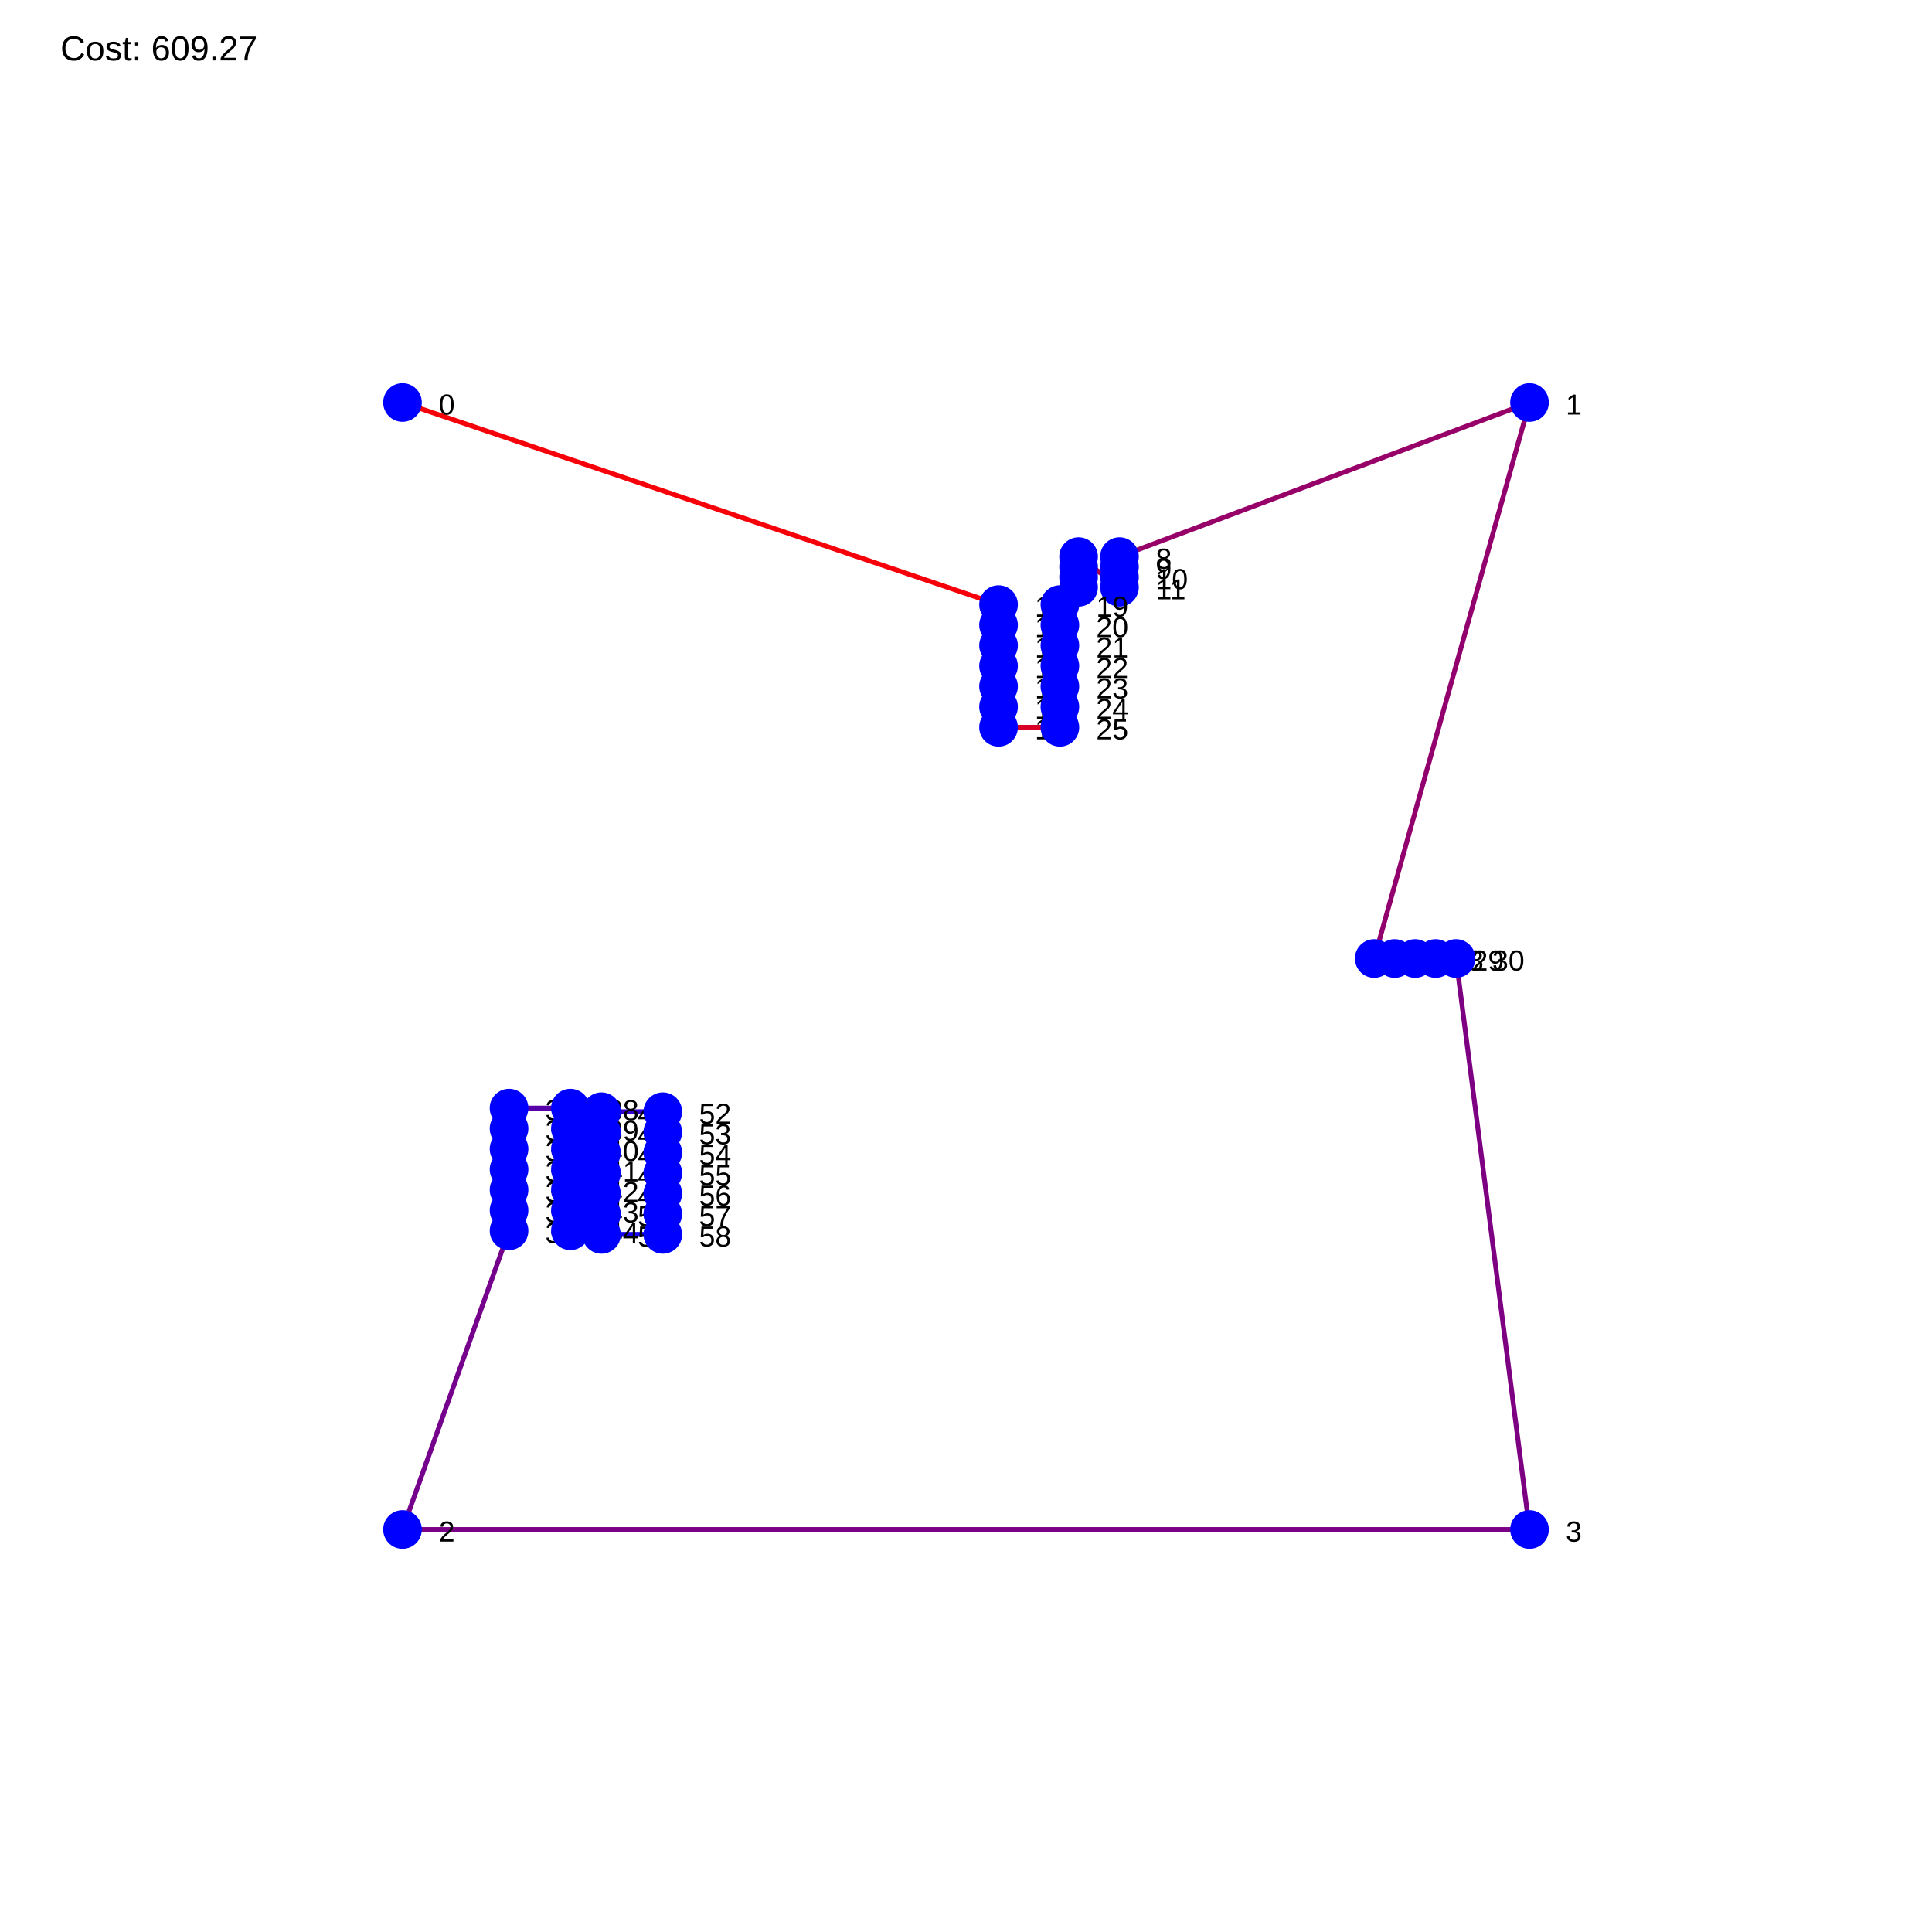
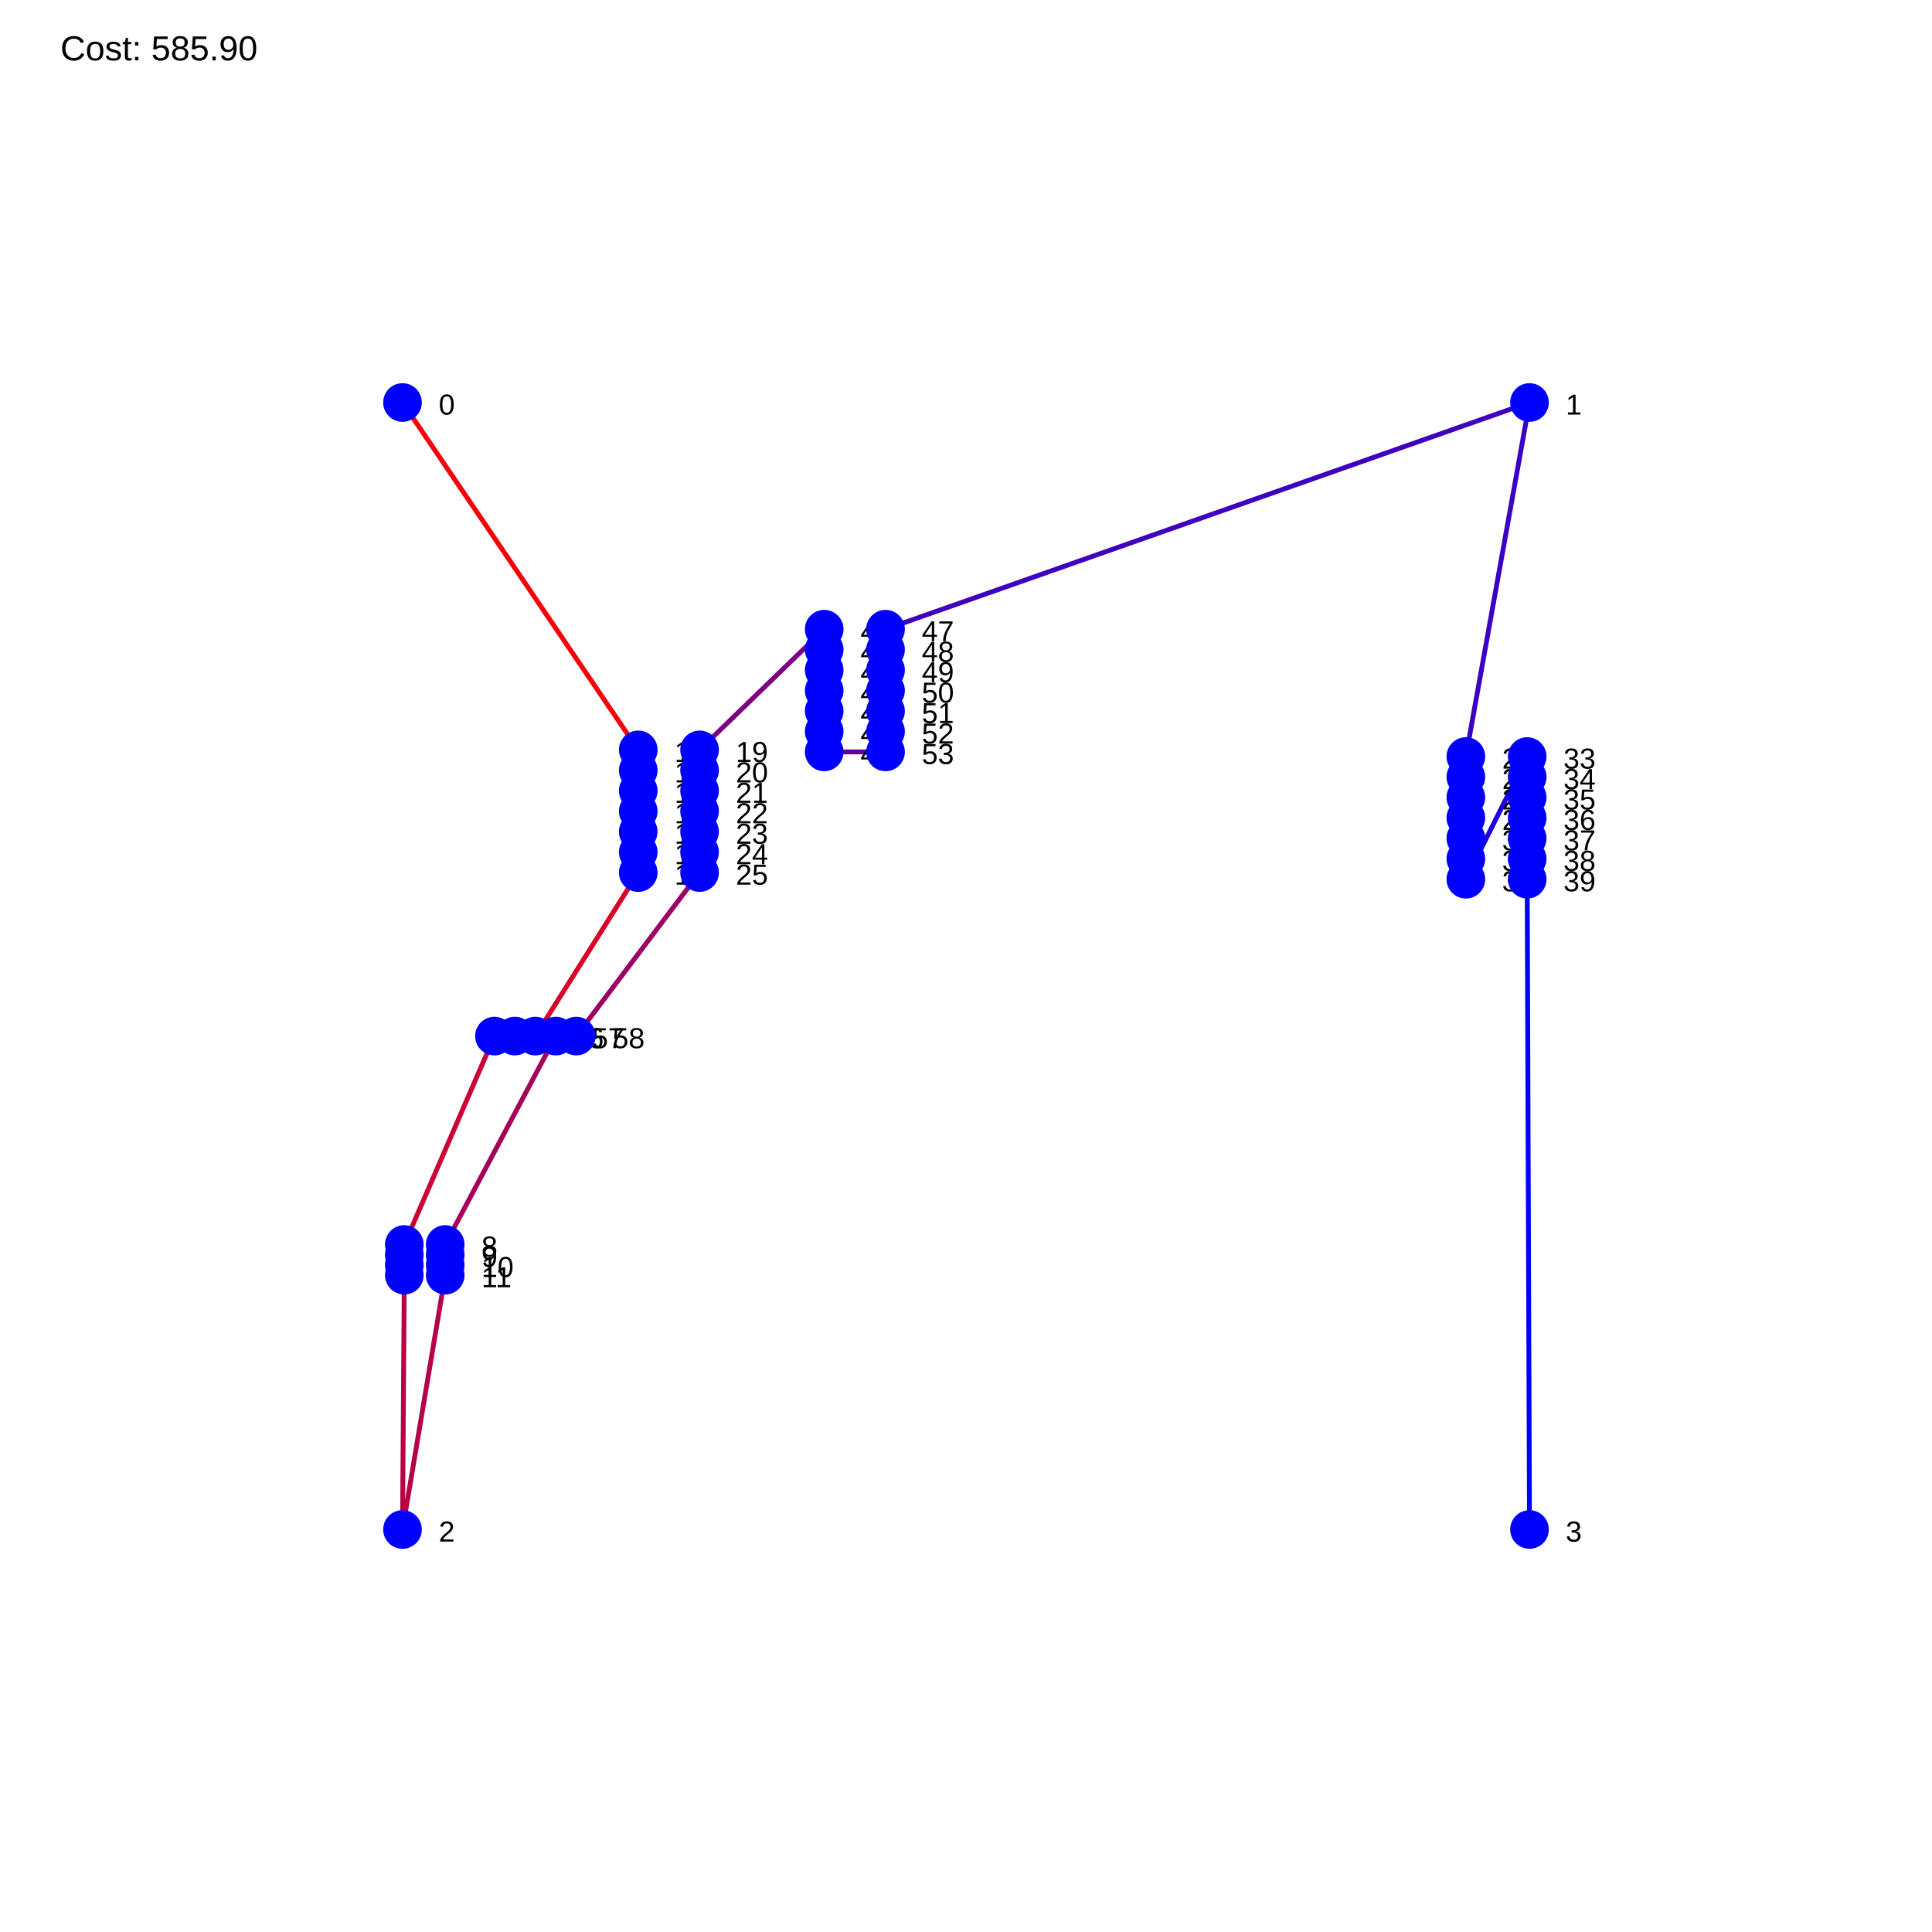
<svg xmlns="http://www.w3.org/2000/svg" width="800" height="800" viewBox="-150 -150 800 800">
  <rect x="-150" y="-150" width="800" height="800" fill="white" />
  <g>
-     <line x1="86.187" y1="342.71" x2="86.187" y2="351.176" stroke="rgb(0,0,255)" stroke-width="2" />
-     <line x1="86.187" y1="351.176" x2="86.187" y2="359.643" stroke="rgb(4,0,251)" stroke-width="2" />
-     <line x1="86.187" y1="359.643" x2="99.054" y2="344.205" stroke="rgb(8,0,247)" stroke-width="2" />
-     <line x1="99.054" y1="344.205" x2="99.054" y2="352.672" stroke="rgb(12,0,243)" stroke-width="2" />
-     <line x1="99.054" y1="352.672" x2="99.054" y2="361.138" stroke="rgb(17,0,238)" stroke-width="2" />
-     <line x1="99.054" y1="361.138" x2="124.454" y2="361.138" stroke="rgb(21,0,234)" stroke-width="2" />
-     <line x1="124.454" y1="361.138" x2="124.454" y2="352.672" stroke="rgb(25,0,230)" stroke-width="2" />
-     <line x1="124.454" y1="352.672" x2="124.454" y2="344.205" stroke="rgb(30,0,225)" stroke-width="2" />
-     <line x1="124.454" y1="344.205" x2="124.454" y2="335.738" stroke="rgb(34,0,221)" stroke-width="2" />
-     <line x1="124.454" y1="335.738" x2="124.454" y2="327.272" stroke="rgb(38,0,217)" stroke-width="2" />
-     <line x1="124.454" y1="327.272" x2="124.454" y2="318.805" stroke="rgb(43,0,212)" stroke-width="2" />
-     <line x1="124.454" y1="318.805" x2="124.454" y2="310.338" stroke="rgb(47,0,208)" stroke-width="2" />
-     <line x1="124.454" y1="310.338" x2="99.054" y2="310.338" stroke="rgb(51,0,204)" stroke-width="2" />
-     <line x1="99.054" y1="310.338" x2="99.054" y2="318.805" stroke="rgb(56,0,199)" stroke-width="2" />
-     <line x1="99.054" y1="318.805" x2="99.054" y2="327.272" stroke="rgb(60,0,195)" stroke-width="2" />
-     <line x1="99.054" y1="327.272" x2="99.054" y2="335.738" stroke="rgb(64,0,191)" stroke-width="2" />
-     <line x1="99.054" y1="335.738" x2="86.187" y2="334.243" stroke="rgb(69,0,186)" stroke-width="2" />
-     <line x1="86.187" y1="334.243" x2="86.187" y2="325.776" stroke="rgb(73,0,182)" stroke-width="2" />
-     <line x1="86.187" y1="325.776" x2="86.187" y2="317.31" stroke="rgb(77,0,178)" stroke-width="2" />
-     <line x1="86.187" y1="317.31" x2="86.187" y2="308.843" stroke="rgb(82,0,173)" stroke-width="2" />
-     <line x1="86.187" y1="308.843" x2="60.787" y2="308.843" stroke="rgb(86,0,169)" stroke-width="2" />
-     <line x1="60.787" y1="308.843" x2="60.787" y2="317.31" stroke="rgb(90,0,165)" stroke-width="2" />
-     <line x1="60.787" y1="317.31" x2="60.787" y2="325.776" stroke="rgb(95,0,160)" stroke-width="2" />
-     <line x1="60.787" y1="325.776" x2="60.787" y2="334.243" stroke="rgb(99,0,156)" stroke-width="2" />
-     <line x1="60.787" y1="334.243" x2="60.787" y2="342.71" stroke="rgb(103,0,152)" stroke-width="2" />
-     <line x1="60.787" y1="342.71" x2="60.787" y2="351.176" stroke="rgb(108,0,147)" stroke-width="2" />
-     <line x1="60.787" y1="351.176" x2="60.787" y2="359.643" stroke="rgb(112,0,143)" stroke-width="2" />
-     <line x1="60.787" y1="359.643" x2="16.667" y2="483.333" stroke="rgb(116,0,139)" stroke-width="2" />
-     <line x1="16.667" y1="483.333" x2="483.333" y2="483.333" stroke="rgb(121,0,134)" stroke-width="2" />
-     <line x1="483.333" y1="483.333" x2="452.909" y2="246.893" stroke="rgb(125,0,130)" stroke-width="2" />
-     <line x1="452.909" y1="246.893" x2="444.443" y2="246.893" stroke="rgb(129,0,126)" stroke-width="2" />
-     <line x1="444.443" y1="246.893" x2="435.976" y2="246.893" stroke="rgb(133,0,122)" stroke-width="2" />
-     <line x1="435.976" y1="246.893" x2="427.509" y2="246.893" stroke="rgb(138,0,117)" stroke-width="2" />
-     <line x1="427.509" y1="246.893" x2="419.043" y2="246.893" stroke="rgb(142,0,113)" stroke-width="2" />
-     <line x1="419.043" y1="246.893" x2="483.333" y2="16.667" stroke="rgb(146,0,109)" stroke-width="2" />
-     <line x1="483.333" y1="16.667" x2="313.55" y2="80.481" stroke="rgb(151,0,104)" stroke-width="2" />
-     <line x1="313.55" y1="80.481" x2="313.55" y2="84.715" stroke="rgb(155,0,100)" stroke-width="2" />
-     <line x1="313.55" y1="84.715" x2="313.55" y2="88.948" stroke="rgb(159,0,96)" stroke-width="2" />
-     <line x1="313.55" y1="88.948" x2="313.55" y2="93.181" stroke="rgb(164,0,91)" stroke-width="2" />
-     <line x1="313.55" y1="93.181" x2="296.617" y2="80.481" stroke="rgb(168,0,87)" stroke-width="2" />
-     <line x1="296.617" y1="80.481" x2="296.617" y2="84.715" stroke="rgb(172,0,83)" stroke-width="2" />
-     <line x1="296.617" y1="84.715" x2="296.617" y2="88.948" stroke="rgb(177,0,78)" stroke-width="2" />
-     <line x1="296.617" y1="88.948" x2="296.617" y2="93.181" stroke="rgb(181,0,74)" stroke-width="2" />
-     <line x1="296.617" y1="93.181" x2="288.877" y2="100.352" stroke="rgb(185,0,70)" stroke-width="2" />
-     <line x1="288.877" y1="100.352" x2="288.877" y2="108.819" stroke="rgb(190,0,65)" stroke-width="2" />
-     <line x1="288.877" y1="108.819" x2="288.877" y2="117.286" stroke="rgb(194,0,61)" stroke-width="2" />
-     <line x1="288.877" y1="117.286" x2="288.877" y2="125.752" stroke="rgb(198,0,57)" stroke-width="2" />
-     <line x1="288.877" y1="125.752" x2="288.877" y2="134.219" stroke="rgb(203,0,52)" stroke-width="2" />
-     <line x1="288.877" y1="134.219" x2="288.877" y2="142.686" stroke="rgb(207,0,48)" stroke-width="2" />
-     <line x1="288.877" y1="142.686" x2="288.877" y2="151.152" stroke="rgb(211,0,44)" stroke-width="2" />
-     <line x1="288.877" y1="151.152" x2="263.477" y2="151.152" stroke="rgb(216,0,39)" stroke-width="2" />
-     <line x1="263.477" y1="151.152" x2="263.477" y2="142.686" stroke="rgb(220,0,35)" stroke-width="2" />
-     <line x1="263.477" y1="142.686" x2="263.477" y2="134.219" stroke="rgb(224,0,31)" stroke-width="2" />
-     <line x1="263.477" y1="134.219" x2="263.477" y2="125.752" stroke="rgb(229,0,26)" stroke-width="2" />
-     <line x1="263.477" y1="125.752" x2="263.477" y2="117.286" stroke="rgb(233,0,22)" stroke-width="2" />
-     <line x1="263.477" y1="117.286" x2="263.477" y2="108.819" stroke="rgb(237,0,18)" stroke-width="2" />
-     <line x1="263.477" y1="108.819" x2="263.477" y2="100.352" stroke="rgb(242,0,13)" stroke-width="2" />
-     <line x1="263.477" y1="100.352" x2="16.667" y2="16.667" stroke="rgb(246,0,9)" stroke-width="2" />
+     <line x1="483.333" y1="483.333" x2="482.378" y2="214.066" stroke="rgb(0,0,255)" stroke-width="2" />
+     <line x1="482.378" y1="214.066" x2="482.378" y2="205.6" stroke="rgb(4,0,251)" stroke-width="2" />
+     <line x1="482.378" y1="205.6" x2="482.378" y2="197.133" stroke="rgb(8,0,247)" stroke-width="2" />
+     <line x1="482.378" y1="197.133" x2="482.378" y2="188.666" stroke="rgb(12,0,243)" stroke-width="2" />
+     <line x1="482.378" y1="188.666" x2="482.378" y2="180.2" stroke="rgb(17,0,238)" stroke-width="2" />
+     <line x1="482.378" y1="180.2" x2="482.378" y2="171.733" stroke="rgb(21,0,234)" stroke-width="2" />
+     <line x1="482.378" y1="171.733" x2="482.378" y2="163.266" stroke="rgb(25,0,230)" stroke-width="2" />
+     <line x1="482.378" y1="163.266" x2="456.978" y2="214.066" stroke="rgb(30,0,225)" stroke-width="2" />
+     <line x1="456.978" y1="214.066" x2="456.978" y2="205.6" stroke="rgb(34,0,221)" stroke-width="2" />
+     <line x1="456.978" y1="205.6" x2="456.978" y2="197.133" stroke="rgb(38,0,217)" stroke-width="2" />
+     <line x1="456.978" y1="197.133" x2="456.978" y2="188.666" stroke="rgb(43,0,212)" stroke-width="2" />
+     <line x1="456.978" y1="188.666" x2="456.978" y2="180.2" stroke="rgb(47,0,208)" stroke-width="2" />
+     <line x1="456.978" y1="180.2" x2="456.978" y2="171.733" stroke="rgb(51,0,204)" stroke-width="2" />
+     <line x1="456.978" y1="171.733" x2="456.978" y2="163.266" stroke="rgb(56,0,199)" stroke-width="2" />
+     <line x1="456.978" y1="163.266" x2="483.333" y2="16.667" stroke="rgb(60,0,195)" stroke-width="2" />
+     <line x1="483.333" y1="16.667" x2="216.684" y2="110.543" stroke="rgb(64,0,191)" stroke-width="2" />
+     <line x1="216.684" y1="110.543" x2="216.684" y2="119.01" stroke="rgb(69,0,186)" stroke-width="2" />
+     <line x1="216.684" y1="119.01" x2="216.684" y2="127.477" stroke="rgb(73,0,182)" stroke-width="2" />
+     <line x1="216.684" y1="127.477" x2="216.684" y2="135.943" stroke="rgb(77,0,178)" stroke-width="2" />
+     <line x1="216.684" y1="135.943" x2="216.684" y2="144.41" stroke="rgb(82,0,173)" stroke-width="2" />
+     <line x1="216.684" y1="144.41" x2="216.684" y2="152.877" stroke="rgb(86,0,169)" stroke-width="2" />
+     <line x1="216.684" y1="152.877" x2="216.684" y2="161.343" stroke="rgb(90,0,165)" stroke-width="2" />
+     <line x1="216.684" y1="161.343" x2="191.284" y2="161.343" stroke="rgb(95,0,160)" stroke-width="2" />
+     <line x1="191.284" y1="161.343" x2="191.284" y2="152.877" stroke="rgb(99,0,156)" stroke-width="2" />
+     <line x1="191.284" y1="152.877" x2="191.284" y2="144.41" stroke="rgb(103,0,152)" stroke-width="2" />
+     <line x1="191.284" y1="144.41" x2="191.284" y2="135.943" stroke="rgb(108,0,147)" stroke-width="2" />
+     <line x1="191.284" y1="135.943" x2="191.284" y2="127.477" stroke="rgb(112,0,143)" stroke-width="2" />
+     <line x1="191.284" y1="127.477" x2="191.284" y2="119.01" stroke="rgb(116,0,139)" stroke-width="2" />
+     <line x1="191.284" y1="119.01" x2="191.284" y2="110.543" stroke="rgb(121,0,134)" stroke-width="2" />
+     <line x1="191.284" y1="110.543" x2="139.682" y2="160.513" stroke="rgb(125,0,130)" stroke-width="2" />
+     <line x1="139.682" y1="160.513" x2="139.682" y2="168.98" stroke="rgb(129,0,126)" stroke-width="2" />
+     <line x1="139.682" y1="168.98" x2="139.682" y2="177.446" stroke="rgb(133,0,122)" stroke-width="2" />
+     <line x1="139.682" y1="177.446" x2="139.682" y2="185.913" stroke="rgb(138,0,117)" stroke-width="2" />
+     <line x1="139.682" y1="185.913" x2="139.682" y2="194.38" stroke="rgb(142,0,113)" stroke-width="2" />
+     <line x1="139.682" y1="194.38" x2="139.682" y2="202.846" stroke="rgb(146,0,109)" stroke-width="2" />
+     <line x1="139.682" y1="202.846" x2="139.682" y2="211.313" stroke="rgb(151,0,104)" stroke-width="2" />
+     <line x1="139.682" y1="211.313" x2="88.609" y2="279.022" stroke="rgb(155,0,100)" stroke-width="2" />
+     <line x1="88.609" y1="279.022" x2="80.143" y2="279.022" stroke="rgb(159,0,96)" stroke-width="2" />
+     <line x1="80.143" y1="279.022" x2="34.35" y2="365.324" stroke="rgb(164,0,91)" stroke-width="2" />
+     <line x1="34.35" y1="365.324" x2="34.35" y2="369.558" stroke="rgb(168,0,87)" stroke-width="2" />
+     <line x1="34.35" y1="369.558" x2="34.35" y2="373.791" stroke="rgb(172,0,83)" stroke-width="2" />
+     <line x1="34.35" y1="373.791" x2="34.35" y2="378.024" stroke="rgb(177,0,78)" stroke-width="2" />
+     <line x1="34.35" y1="378.024" x2="16.667" y2="483.333" stroke="rgb(181,0,74)" stroke-width="2" />
+     <line x1="16.667" y1="483.333" x2="17.416" y2="378.024" stroke="rgb(185,0,70)" stroke-width="2" />
+     <line x1="17.416" y1="378.024" x2="17.416" y2="373.791" stroke="rgb(190,0,65)" stroke-width="2" />
+     <line x1="17.416" y1="373.791" x2="17.416" y2="369.558" stroke="rgb(194,0,61)" stroke-width="2" />
+     <line x1="17.416" y1="369.558" x2="17.416" y2="365.324" stroke="rgb(198,0,57)" stroke-width="2" />
+     <line x1="17.416" y1="365.324" x2="54.743" y2="279.022" stroke="rgb(203,0,52)" stroke-width="2" />
+     <line x1="54.743" y1="279.022" x2="63.209" y2="279.022" stroke="rgb(207,0,48)" stroke-width="2" />
+     <line x1="63.209" y1="279.022" x2="71.676" y2="279.022" stroke="rgb(211,0,44)" stroke-width="2" />
+     <line x1="71.676" y1="279.022" x2="114.282" y2="211.313" stroke="rgb(216,0,39)" stroke-width="2" />
+     <line x1="114.282" y1="211.313" x2="114.282" y2="202.846" stroke="rgb(220,0,35)" stroke-width="2" />
+     <line x1="114.282" y1="202.846" x2="114.282" y2="194.38" stroke="rgb(224,0,31)" stroke-width="2" />
+     <line x1="114.282" y1="194.38" x2="114.282" y2="185.913" stroke="rgb(229,0,26)" stroke-width="2" />
+     <line x1="114.282" y1="185.913" x2="114.282" y2="177.446" stroke="rgb(233,0,22)" stroke-width="2" />
+     <line x1="114.282" y1="177.446" x2="114.282" y2="168.98" stroke="rgb(237,0,18)" stroke-width="2" />
+     <line x1="114.282" y1="168.98" x2="114.282" y2="160.513" stroke="rgb(242,0,13)" stroke-width="2" />
+     <line x1="114.282" y1="160.513" x2="16.667" y2="16.667" stroke="rgb(246,0,9)" stroke-width="2" />
    <line x1="16.667" y1="16.667" x2="16.667" y2="16.667" stroke="rgb(250,0,5)" stroke-width="2" />
  </g>
  <g>
    <circle cx="16.667" cy="16.667" r="8" fill="blue" />
    <text x="31.667" y="21.667" font-family="Arial" font-size="12" fill="black">0</text>
    <circle cx="483.333" cy="16.667" r="8" fill="blue" />
    <text x="498.333" y="21.667" font-family="Arial" font-size="12" fill="black">1</text>
    <circle cx="16.667" cy="483.333" r="8" fill="blue" />
    <text x="31.667" y="488.333" font-family="Arial" font-size="12" fill="black">2</text>
    <circle cx="483.333" cy="483.333" r="8" fill="blue" />
    <text x="498.333" y="488.333" font-family="Arial" font-size="12" fill="black">3</text>
-     <circle cx="296.617" cy="80.481" r="8" fill="blue" />
-     <text x="311.617" y="85.481" font-family="Arial" font-size="12" fill="black">4</text>
-     <circle cx="296.617" cy="84.715" r="8" fill="blue" />
-     <text x="311.617" y="89.715" font-family="Arial" font-size="12" fill="black">5</text>
-     <circle cx="296.617" cy="88.948" r="8" fill="blue" />
-     <text x="311.617" y="93.948" font-family="Arial" font-size="12" fill="black">6</text>
-     <circle cx="296.617" cy="93.181" r="8" fill="blue" />
-     <text x="311.617" y="98.181" font-family="Arial" font-size="12" fill="black">7</text>
-     <circle cx="313.55" cy="80.481" r="8" fill="blue" />
-     <text x="328.55" y="85.481" font-family="Arial" font-size="12" fill="black">8</text>
-     <circle cx="313.55" cy="84.715" r="8" fill="blue" />
-     <text x="328.55" y="89.715" font-family="Arial" font-size="12" fill="black">9</text>
-     <circle cx="313.55" cy="88.948" r="8" fill="blue" />
-     <text x="328.55" y="93.948" font-family="Arial" font-size="12" fill="black">10</text>
-     <circle cx="313.55" cy="93.181" r="8" fill="blue" />
-     <text x="328.55" y="98.181" font-family="Arial" font-size="12" fill="black">11</text>
-     <circle cx="263.477" cy="100.352" r="8" fill="blue" />
-     <text x="278.477" y="105.352" font-family="Arial" font-size="12" fill="black">12</text>
-     <circle cx="263.477" cy="108.819" r="8" fill="blue" />
-     <text x="278.477" y="113.819" font-family="Arial" font-size="12" fill="black">13</text>
-     <circle cx="263.477" cy="117.286" r="8" fill="blue" />
-     <text x="278.477" y="122.286" font-family="Arial" font-size="12" fill="black">14</text>
-     <circle cx="263.477" cy="125.752" r="8" fill="blue" />
-     <text x="278.477" y="130.752" font-family="Arial" font-size="12" fill="black">15</text>
-     <circle cx="263.477" cy="134.219" r="8" fill="blue" />
-     <text x="278.477" y="139.219" font-family="Arial" font-size="12" fill="black">16</text>
-     <circle cx="263.477" cy="142.686" r="8" fill="blue" />
-     <text x="278.477" y="147.686" font-family="Arial" font-size="12" fill="black">17</text>
-     <circle cx="263.477" cy="151.152" r="8" fill="blue" />
-     <text x="278.477" y="156.152" font-family="Arial" font-size="12" fill="black">18</text>
-     <circle cx="288.877" cy="100.352" r="8" fill="blue" />
-     <text x="303.877" y="105.352" font-family="Arial" font-size="12" fill="black">19</text>
-     <circle cx="288.877" cy="108.819" r="8" fill="blue" />
-     <text x="303.877" y="113.819" font-family="Arial" font-size="12" fill="black">20</text>
-     <circle cx="288.877" cy="117.286" r="8" fill="blue" />
-     <text x="303.877" y="122.286" font-family="Arial" font-size="12" fill="black">21</text>
-     <circle cx="288.877" cy="125.752" r="8" fill="blue" />
-     <text x="303.877" y="130.752" font-family="Arial" font-size="12" fill="black">22</text>
-     <circle cx="288.877" cy="134.219" r="8" fill="blue" />
-     <text x="303.877" y="139.219" font-family="Arial" font-size="12" fill="black">23</text>
-     <circle cx="288.877" cy="142.686" r="8" fill="blue" />
-     <text x="303.877" y="147.686" font-family="Arial" font-size="12" fill="black">24</text>
-     <circle cx="288.877" cy="151.152" r="8" fill="blue" />
-     <text x="303.877" y="156.152" font-family="Arial" font-size="12" fill="black">25</text>
-     <circle cx="419.043" cy="246.893" r="8" fill="blue" />
-     <text x="434.043" y="251.893" font-family="Arial" font-size="12" fill="black">26</text>
-     <circle cx="427.509" cy="246.893" r="8" fill="blue" />
-     <text x="442.509" y="251.893" font-family="Arial" font-size="12" fill="black">27</text>
-     <circle cx="435.976" cy="246.893" r="8" fill="blue" />
-     <text x="450.976" y="251.893" font-family="Arial" font-size="12" fill="black">28</text>
-     <circle cx="444.443" cy="246.893" r="8" fill="blue" />
-     <text x="459.443" y="251.893" font-family="Arial" font-size="12" fill="black">29</text>
-     <circle cx="452.909" cy="246.893" r="8" fill="blue" />
-     <text x="467.909" y="251.893" font-family="Arial" font-size="12" fill="black">30</text>
-     <circle cx="60.787" cy="308.843" r="8" fill="blue" />
-     <text x="75.787" y="313.843" font-family="Arial" font-size="12" fill="black">31</text>
-     <circle cx="60.787" cy="317.31" r="8" fill="blue" />
-     <text x="75.787" y="322.31" font-family="Arial" font-size="12" fill="black">32</text>
-     <circle cx="60.787" cy="325.776" r="8" fill="blue" />
-     <text x="75.787" y="330.776" font-family="Arial" font-size="12" fill="black">33</text>
-     <circle cx="60.787" cy="334.243" r="8" fill="blue" />
-     <text x="75.787" y="339.243" font-family="Arial" font-size="12" fill="black">34</text>
-     <circle cx="60.787" cy="342.71" r="8" fill="blue" />
-     <text x="75.787" y="347.71" font-family="Arial" font-size="12" fill="black">35</text>
-     <circle cx="60.787" cy="351.176" r="8" fill="blue" />
-     <text x="75.787" y="356.176" font-family="Arial" font-size="12" fill="black">36</text>
-     <circle cx="60.787" cy="359.643" r="8" fill="blue" />
-     <text x="75.787" y="364.643" font-family="Arial" font-size="12" fill="black">37</text>
-     <circle cx="86.187" cy="308.843" r="8" fill="blue" />
-     <text x="101.187" y="313.843" font-family="Arial" font-size="12" fill="black">38</text>
-     <circle cx="86.187" cy="317.31" r="8" fill="blue" />
-     <text x="101.187" y="322.31" font-family="Arial" font-size="12" fill="black">39</text>
-     <circle cx="86.187" cy="325.776" r="8" fill="blue" />
-     <text x="101.187" y="330.776" font-family="Arial" font-size="12" fill="black">40</text>
-     <circle cx="86.187" cy="334.243" r="8" fill="blue" />
-     <text x="101.187" y="339.243" font-family="Arial" font-size="12" fill="black">41</text>
-     <circle cx="86.187" cy="342.71" r="8" fill="blue" />
-     <text x="101.187" y="347.71" font-family="Arial" font-size="12" fill="black">42</text>
-     <circle cx="86.187" cy="351.176" r="8" fill="blue" />
-     <text x="101.187" y="356.176" font-family="Arial" font-size="12" fill="black">43</text>
-     <circle cx="86.187" cy="359.643" r="8" fill="blue" />
-     <text x="101.187" y="364.643" font-family="Arial" font-size="12" fill="black">44</text>
-     <circle cx="99.054" cy="310.338" r="8" fill="blue" />
-     <text x="114.054" y="315.338" font-family="Arial" font-size="12" fill="black">45</text>
-     <circle cx="99.054" cy="318.805" r="8" fill="blue" />
-     <text x="114.054" y="323.805" font-family="Arial" font-size="12" fill="black">46</text>
-     <circle cx="99.054" cy="327.272" r="8" fill="blue" />
-     <text x="114.054" y="332.272" font-family="Arial" font-size="12" fill="black">47</text>
-     <circle cx="99.054" cy="335.738" r="8" fill="blue" />
-     <text x="114.054" y="340.738" font-family="Arial" font-size="12" fill="black">48</text>
-     <circle cx="99.054" cy="344.205" r="8" fill="blue" />
-     <text x="114.054" y="349.205" font-family="Arial" font-size="12" fill="black">49</text>
-     <circle cx="99.054" cy="352.672" r="8" fill="blue" />
-     <text x="114.054" y="357.672" font-family="Arial" font-size="12" fill="black">50</text>
-     <circle cx="99.054" cy="361.138" r="8" fill="blue" />
-     <text x="114.054" y="366.138" font-family="Arial" font-size="12" fill="black">51</text>
-     <circle cx="124.454" cy="310.338" r="8" fill="blue" />
-     <text x="139.454" y="315.338" font-family="Arial" font-size="12" fill="black">52</text>
-     <circle cx="124.454" cy="318.805" r="8" fill="blue" />
-     <text x="139.454" y="323.805" font-family="Arial" font-size="12" fill="black">53</text>
-     <circle cx="124.454" cy="327.272" r="8" fill="blue" />
-     <text x="139.454" y="332.272" font-family="Arial" font-size="12" fill="black">54</text>
-     <circle cx="124.454" cy="335.738" r="8" fill="blue" />
-     <text x="139.454" y="340.738" font-family="Arial" font-size="12" fill="black">55</text>
-     <circle cx="124.454" cy="344.205" r="8" fill="blue" />
-     <text x="139.454" y="349.205" font-family="Arial" font-size="12" fill="black">56</text>
-     <circle cx="124.454" cy="352.672" r="8" fill="blue" />
-     <text x="139.454" y="357.672" font-family="Arial" font-size="12" fill="black">57</text>
-     <circle cx="124.454" cy="361.138" r="8" fill="blue" />
-     <text x="139.454" y="366.138" font-family="Arial" font-size="12" fill="black">58</text>
+     <circle cx="17.416" cy="365.324" r="8" fill="blue" />
+     <text x="32.416" y="370.324" font-family="Arial" font-size="12" fill="black">4</text>
+     <circle cx="17.416" cy="369.558" r="8" fill="blue" />
+     <text x="32.416" y="374.558" font-family="Arial" font-size="12" fill="black">5</text>
+     <circle cx="17.416" cy="373.791" r="8" fill="blue" />
+     <text x="32.416" y="378.791" font-family="Arial" font-size="12" fill="black">6</text>
+     <circle cx="17.416" cy="378.024" r="8" fill="blue" />
+     <text x="32.416" y="383.024" font-family="Arial" font-size="12" fill="black">7</text>
+     <circle cx="34.35" cy="365.324" r="8" fill="blue" />
+     <text x="49.35" y="370.324" font-family="Arial" font-size="12" fill="black">8</text>
+     <circle cx="34.35" cy="369.558" r="8" fill="blue" />
+     <text x="49.35" y="374.558" font-family="Arial" font-size="12" fill="black">9</text>
+     <circle cx="34.35" cy="373.791" r="8" fill="blue" />
+     <text x="49.35" y="378.791" font-family="Arial" font-size="12" fill="black">10</text>
+     <circle cx="34.35" cy="378.024" r="8" fill="blue" />
+     <text x="49.35" y="383.024" font-family="Arial" font-size="12" fill="black">11</text>
+     <circle cx="114.282" cy="160.513" r="8" fill="blue" />
+     <text x="129.282" y="165.513" font-family="Arial" font-size="12" fill="black">12</text>
+     <circle cx="114.282" cy="168.98" r="8" fill="blue" />
+     <text x="129.282" y="173.98" font-family="Arial" font-size="12" fill="black">13</text>
+     <circle cx="114.282" cy="177.446" r="8" fill="blue" />
+     <text x="129.282" y="182.446" font-family="Arial" font-size="12" fill="black">14</text>
+     <circle cx="114.282" cy="185.913" r="8" fill="blue" />
+     <text x="129.282" y="190.913" font-family="Arial" font-size="12" fill="black">15</text>
+     <circle cx="114.282" cy="194.38" r="8" fill="blue" />
+     <text x="129.282" y="199.38" font-family="Arial" font-size="12" fill="black">16</text>
+     <circle cx="114.282" cy="202.846" r="8" fill="blue" />
+     <text x="129.282" y="207.846" font-family="Arial" font-size="12" fill="black">17</text>
+     <circle cx="114.282" cy="211.313" r="8" fill="blue" />
+     <text x="129.282" y="216.313" font-family="Arial" font-size="12" fill="black">18</text>
+     <circle cx="139.682" cy="160.513" r="8" fill="blue" />
+     <text x="154.682" y="165.513" font-family="Arial" font-size="12" fill="black">19</text>
+     <circle cx="139.682" cy="168.98" r="8" fill="blue" />
+     <text x="154.682" y="173.98" font-family="Arial" font-size="12" fill="black">20</text>
+     <circle cx="139.682" cy="177.446" r="8" fill="blue" />
+     <text x="154.682" y="182.446" font-family="Arial" font-size="12" fill="black">21</text>
+     <circle cx="139.682" cy="185.913" r="8" fill="blue" />
+     <text x="154.682" y="190.913" font-family="Arial" font-size="12" fill="black">22</text>
+     <circle cx="139.682" cy="194.38" r="8" fill="blue" />
+     <text x="154.682" y="199.38" font-family="Arial" font-size="12" fill="black">23</text>
+     <circle cx="139.682" cy="202.846" r="8" fill="blue" />
+     <text x="154.682" y="207.846" font-family="Arial" font-size="12" fill="black">24</text>
+     <circle cx="139.682" cy="211.313" r="8" fill="blue" />
+     <text x="154.682" y="216.313" font-family="Arial" font-size="12" fill="black">25</text>
+     <circle cx="456.978" cy="163.266" r="8" fill="blue" />
+     <text x="471.978" y="168.266" font-family="Arial" font-size="12" fill="black">26</text>
+     <circle cx="456.978" cy="171.733" r="8" fill="blue" />
+     <text x="471.978" y="176.733" font-family="Arial" font-size="12" fill="black">27</text>
+     <circle cx="456.978" cy="180.2" r="8" fill="blue" />
+     <text x="471.978" y="185.2" font-family="Arial" font-size="12" fill="black">28</text>
+     <circle cx="456.978" cy="188.666" r="8" fill="blue" />
+     <text x="471.978" y="193.666" font-family="Arial" font-size="12" fill="black">29</text>
+     <circle cx="456.978" cy="197.133" r="8" fill="blue" />
+     <text x="471.978" y="202.133" font-family="Arial" font-size="12" fill="black">30</text>
+     <circle cx="456.978" cy="205.6" r="8" fill="blue" />
+     <text x="471.978" y="210.6" font-family="Arial" font-size="12" fill="black">31</text>
+     <circle cx="456.978" cy="214.066" r="8" fill="blue" />
+     <text x="471.978" y="219.066" font-family="Arial" font-size="12" fill="black">32</text>
+     <circle cx="482.378" cy="163.266" r="8" fill="blue" />
+     <text x="497.378" y="168.266" font-family="Arial" font-size="12" fill="black">33</text>
+     <circle cx="482.378" cy="171.733" r="8" fill="blue" />
+     <text x="497.378" y="176.733" font-family="Arial" font-size="12" fill="black">34</text>
+     <circle cx="482.378" cy="180.2" r="8" fill="blue" />
+     <text x="497.378" y="185.2" font-family="Arial" font-size="12" fill="black">35</text>
+     <circle cx="482.378" cy="188.666" r="8" fill="blue" />
+     <text x="497.378" y="193.666" font-family="Arial" font-size="12" fill="black">36</text>
+     <circle cx="482.378" cy="197.133" r="8" fill="blue" />
+     <text x="497.378" y="202.133" font-family="Arial" font-size="12" fill="black">37</text>
+     <circle cx="482.378" cy="205.6" r="8" fill="blue" />
+     <text x="497.378" y="210.6" font-family="Arial" font-size="12" fill="black">38</text>
+     <circle cx="482.378" cy="214.066" r="8" fill="blue" />
+     <text x="497.378" y="219.066" font-family="Arial" font-size="12" fill="black">39</text>
+     <circle cx="191.284" cy="110.543" r="8" fill="blue" />
+     <text x="206.284" y="115.543" font-family="Arial" font-size="12" fill="black">40</text>
+     <circle cx="191.284" cy="119.01" r="8" fill="blue" />
+     <text x="206.284" y="124.01" font-family="Arial" font-size="12" fill="black">41</text>
+     <circle cx="191.284" cy="127.477" r="8" fill="blue" />
+     <text x="206.284" y="132.477" font-family="Arial" font-size="12" fill="black">42</text>
+     <circle cx="191.284" cy="135.943" r="8" fill="blue" />
+     <text x="206.284" y="140.943" font-family="Arial" font-size="12" fill="black">43</text>
+     <circle cx="191.284" cy="144.41" r="8" fill="blue" />
+     <text x="206.284" y="149.41" font-family="Arial" font-size="12" fill="black">44</text>
+     <circle cx="191.284" cy="152.877" r="8" fill="blue" />
+     <text x="206.284" y="157.877" font-family="Arial" font-size="12" fill="black">45</text>
+     <circle cx="191.284" cy="161.343" r="8" fill="blue" />
+     <text x="206.284" y="166.343" font-family="Arial" font-size="12" fill="black">46</text>
+     <circle cx="216.684" cy="110.543" r="8" fill="blue" />
+     <text x="231.684" y="115.543" font-family="Arial" font-size="12" fill="black">47</text>
+     <circle cx="216.684" cy="119.01" r="8" fill="blue" />
+     <text x="231.684" y="124.01" font-family="Arial" font-size="12" fill="black">48</text>
+     <circle cx="216.684" cy="127.477" r="8" fill="blue" />
+     <text x="231.684" y="132.477" font-family="Arial" font-size="12" fill="black">49</text>
+     <circle cx="216.684" cy="135.943" r="8" fill="blue" />
+     <text x="231.684" y="140.943" font-family="Arial" font-size="12" fill="black">50</text>
+     <circle cx="216.684" cy="144.41" r="8" fill="blue" />
+     <text x="231.684" y="149.41" font-family="Arial" font-size="12" fill="black">51</text>
+     <circle cx="216.684" cy="152.877" r="8" fill="blue" />
+     <text x="231.684" y="157.877" font-family="Arial" font-size="12" fill="black">52</text>
+     <circle cx="216.684" cy="161.343" r="8" fill="blue" />
+     <text x="231.684" y="166.343" font-family="Arial" font-size="12" fill="black">53</text>
+     <circle cx="54.743" cy="279.022" r="8" fill="blue" />
+     <text x="69.743" y="284.022" font-family="Arial" font-size="12" fill="black">54</text>
+     <circle cx="63.209" cy="279.022" r="8" fill="blue" />
+     <text x="78.209" y="284.022" font-family="Arial" font-size="12" fill="black">55</text>
+     <circle cx="71.676" cy="279.022" r="8" fill="blue" />
+     <text x="86.676" y="284.022" font-family="Arial" font-size="12" fill="black">56</text>
+     <circle cx="80.143" cy="279.022" r="8" fill="blue" />
+     <text x="95.143" y="284.022" font-family="Arial" font-size="12" fill="black">57</text>
+     <circle cx="88.609" cy="279.022" r="8" fill="blue" />
+     <text x="103.609" y="284.022" font-family="Arial" font-size="12" fill="black">58</text>
  </g>
-   <text x="-125" y="-125" font-family="Arial" font-size="14.4" fill="black"> Cost: 609.27</text>
+   <text x="-125" y="-125" font-family="Arial" font-size="14.4" fill="black"> Cost: 585.90</text>
</svg>
